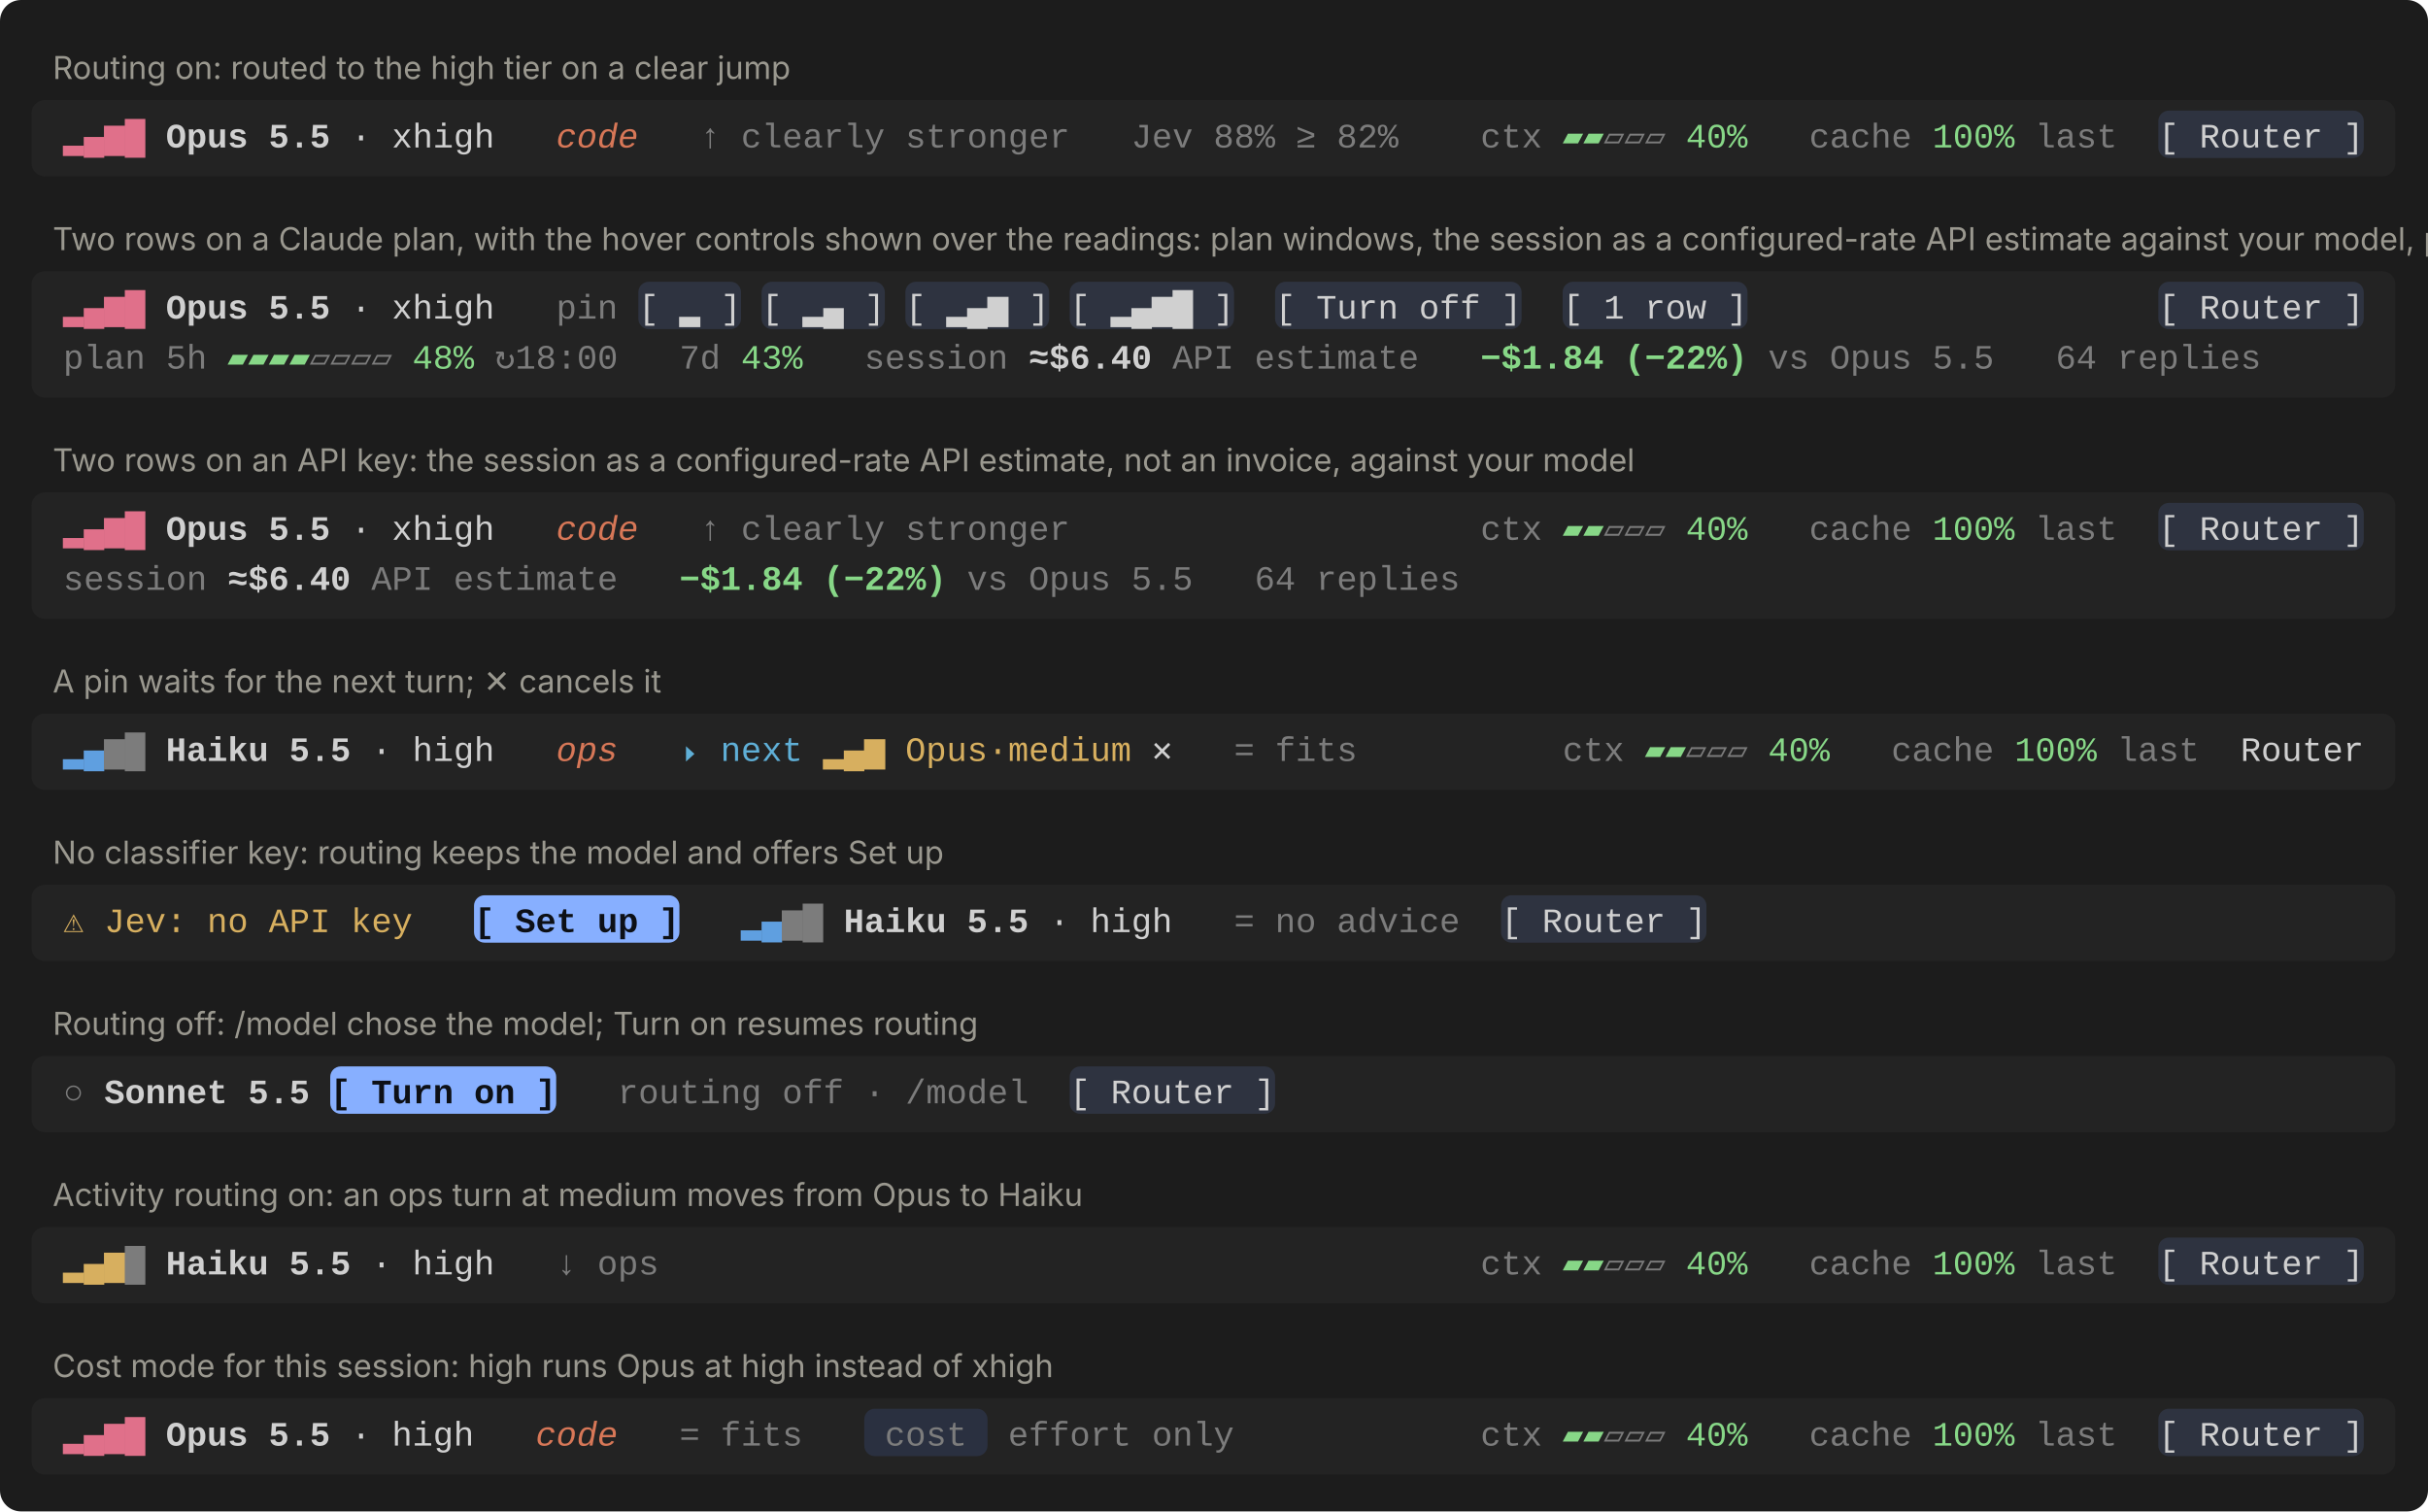
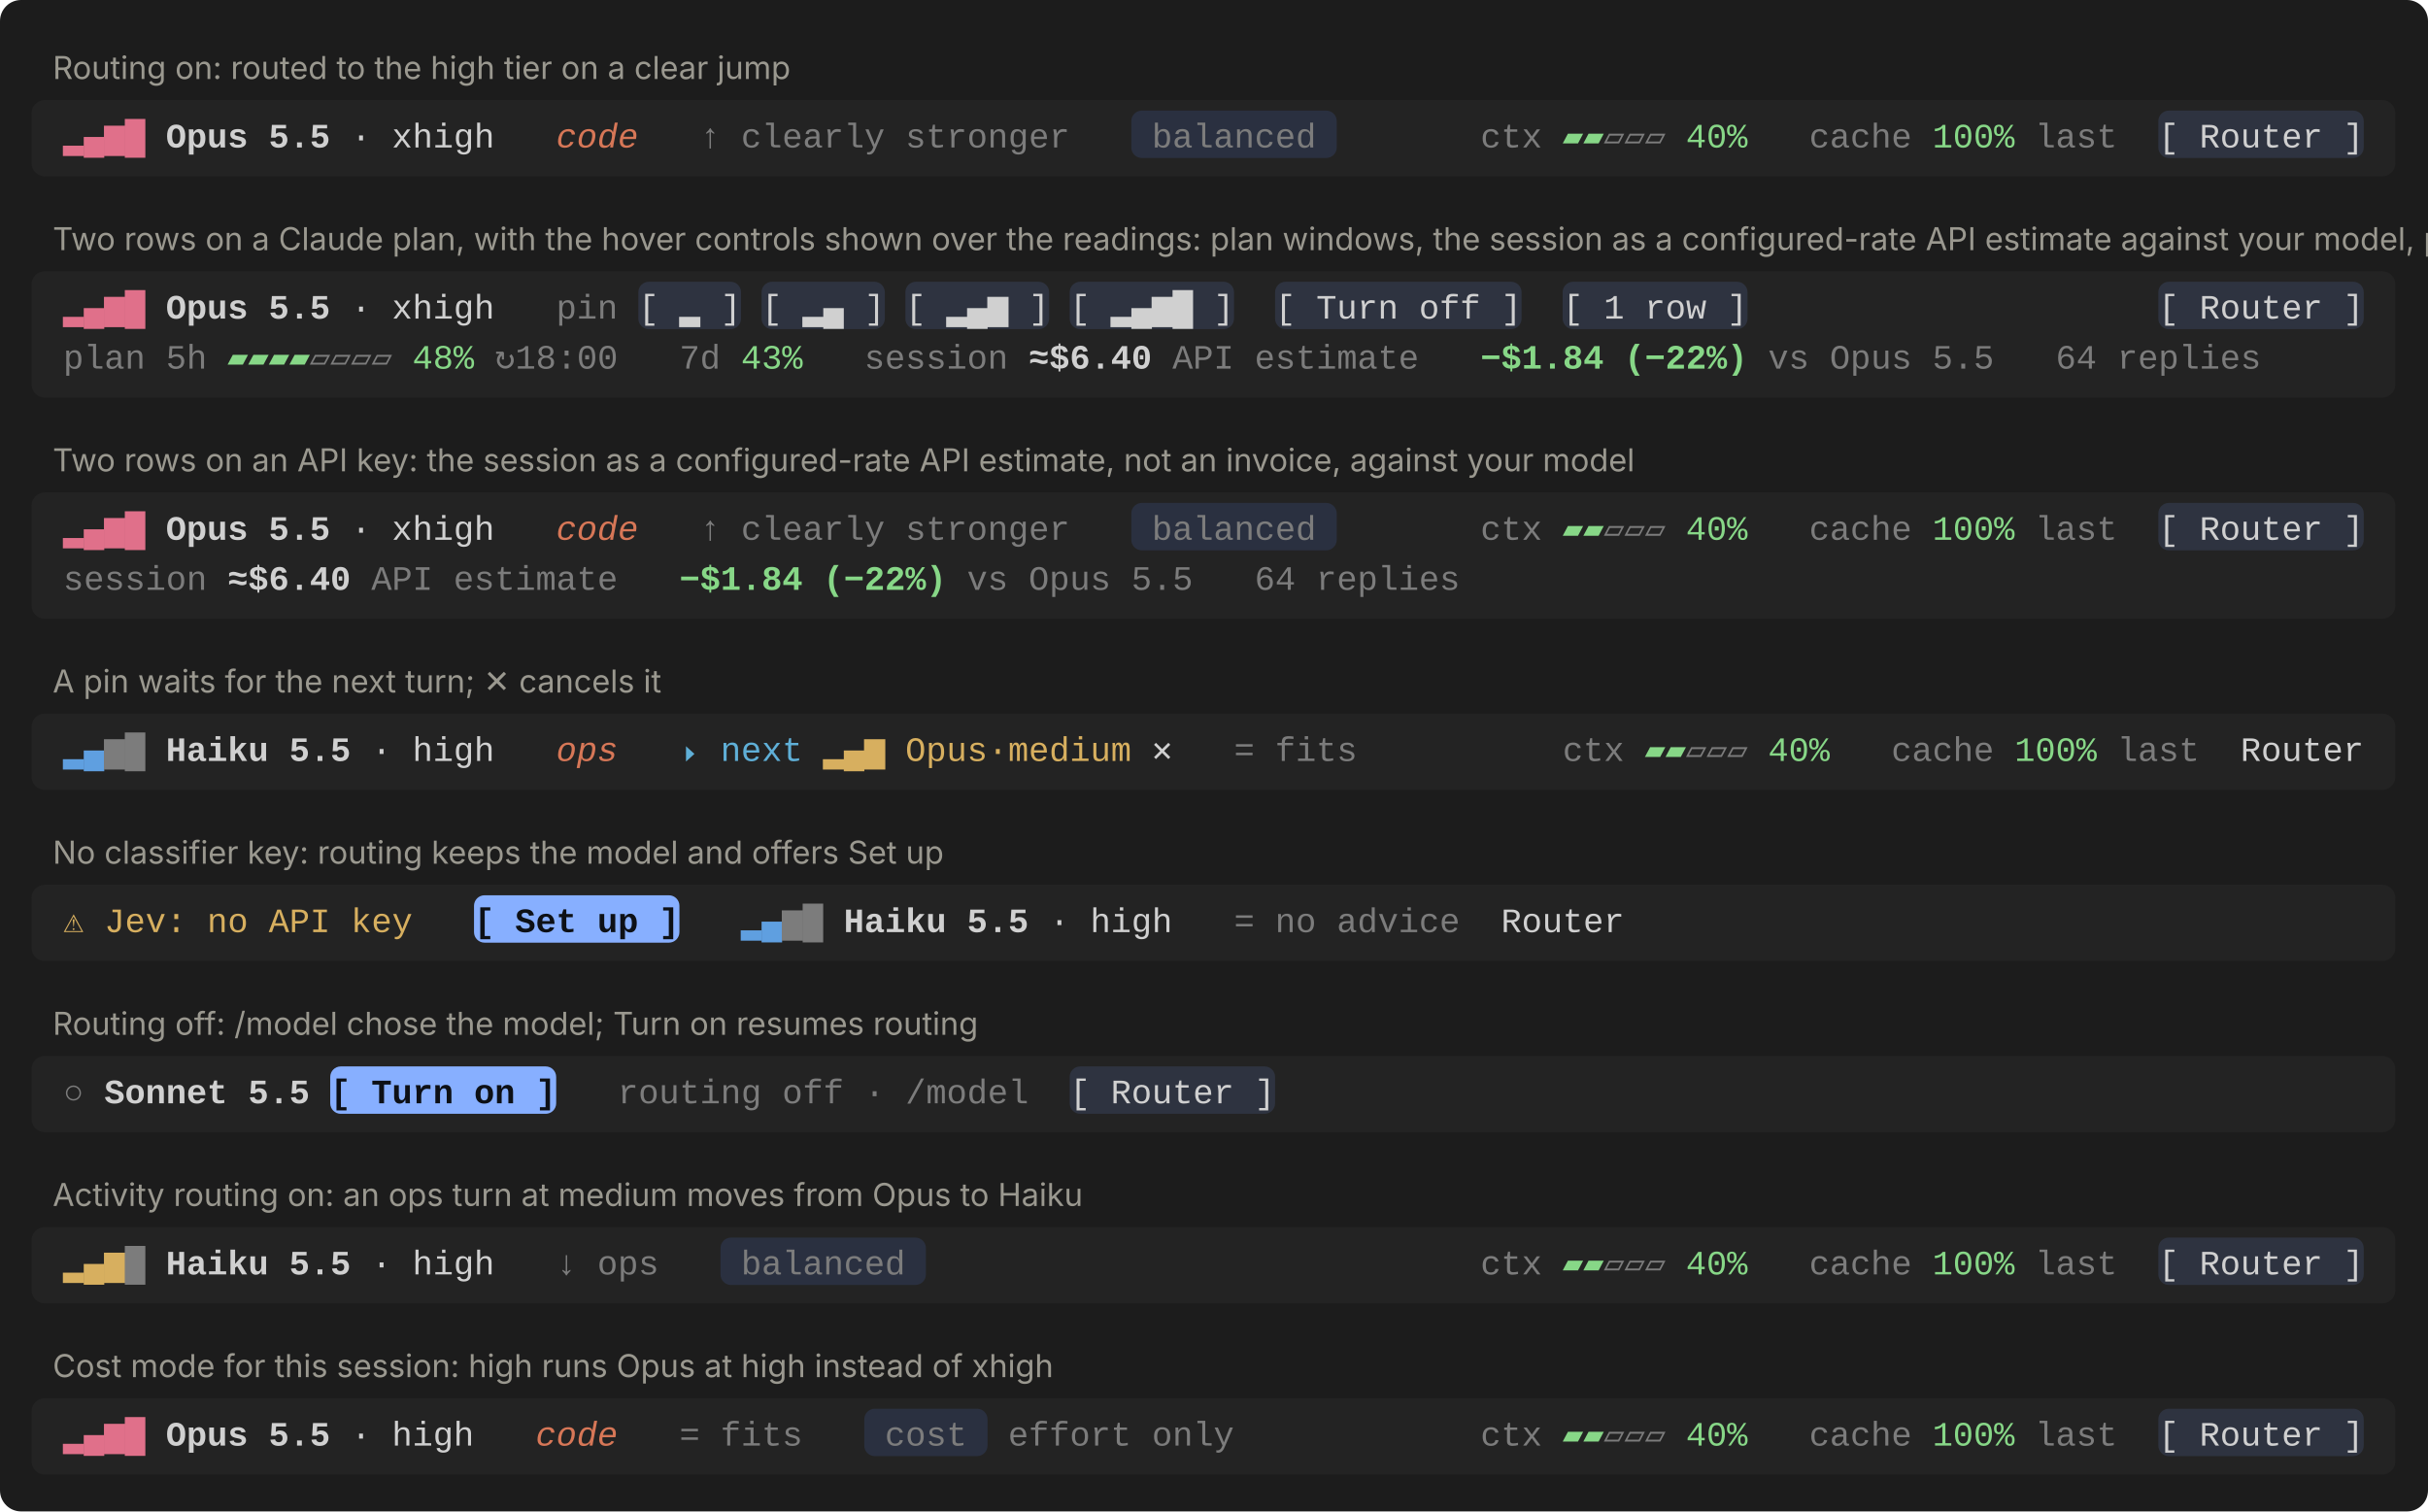
<svg xmlns="http://www.w3.org/2000/svg" viewBox="0 0 922 574" role="img" aria-labelledby="title desc">
  <style>
    text { font-family: ui-monospace, SFMono-Regular, Menlo, Consolas, 'Liberation Mono', monospace; font-size: 13px; }
    .cap { font-family: system-ui, -apple-system, 'Segoe UI', sans-serif; font-size: 12px; fill: #9a988f; }
  </style>
  <rect width="922" height="574" rx="8" fill="#1c1c1c" />
  <text class="cap" x="20" y="30">Routing on: routed to the high tier on a clear jump</text>
  <rect x="12" y="38" width="897.6" height="29" rx="5" fill="#232323" />
  <text x="24.0" y="56" fill="#e0708a" xml:space="preserve">▂</text>
  <text x="31.8" y="56" fill="#e0708a" xml:space="preserve">▄</text>
  <text x="39.6" y="56" fill="#e0708a" xml:space="preserve">▆</text>
  <text x="47.4" y="56" fill="#e0708a" xml:space="preserve">█</text>
  <text x="63.0" y="56" fill="#d0d0d0" font-weight="700" xml:space="preserve">Opus 5.5</text>
  <text x="125.4" y="56" fill="#d0d0d0" xml:space="preserve"> · xhigh</text>
  <text x="211.2" y="56" fill="#d77757" font-style="italic" xml:space="preserve">code</text>
  <text x="265.8" y="56" fill="#7c7c7c" xml:space="preserve">↑ clearly stronger</text>
-   <text x="429.6" y="56" fill="#7c7c7c" xml:space="preserve">Jev 88% ≥ 82%</text>
+   <rect x="429.6" y="42" width="78.0" height="18" rx="4" fill="#2a3040" />
+   <text x="429.6" y="56" fill="#7c7c7c" xml:space="preserve"> balanced </text>
  <text x="562.2" y="56" fill="#7c7c7c" xml:space="preserve">ctx </text>
  <text x="593.4" y="56" fill="#87d787" xml:space="preserve">▰▰</text>
  <text x="609.0" y="56" fill="#7c7c7c" xml:space="preserve">▱▱▱</text>
  <text x="632.4" y="56" fill="#87d787" xml:space="preserve"> 40%</text>
  <text x="687.0" y="56" fill="#7c7c7c" xml:space="preserve">cache </text>
  <text x="733.8" y="56" fill="#87d787" xml:space="preserve">100%</text>
  <text x="765.0" y="56" fill="#7c7c7c" xml:space="preserve"> last</text>
  <rect x="819.6" y="42" width="78.0" height="18" rx="4" fill="#2e3340" />
  <text x="819.6" y="56" fill="#d0d0d0" xml:space="preserve">[ Router ]</text>
  <text class="cap" x="20" y="95">Two rows on a Claude plan, with the hover controls shown over the readings: plan windows, the session as a configured-rate API estimate against your model, pins</text>
  <rect x="12" y="103" width="897.6" height="48" rx="5" fill="#232323" />
  <text x="24.0" y="121" fill="#e0708a" xml:space="preserve">▂</text>
  <text x="31.8" y="121" fill="#e0708a" xml:space="preserve">▄</text>
  <text x="39.6" y="121" fill="#e0708a" xml:space="preserve">▆</text>
  <text x="47.4" y="121" fill="#e0708a" xml:space="preserve">█</text>
  <text x="63.0" y="121" fill="#d0d0d0" font-weight="700" xml:space="preserve">Opus 5.5</text>
  <text x="125.4" y="121" fill="#d0d0d0" xml:space="preserve"> · xhigh</text>
  <text x="211.2" y="121" fill="#7c7c7c" xml:space="preserve">pin </text>
  <rect x="242.4" y="107" width="39.0" height="18" rx="4" fill="#2e3340" />
  <text x="242.4" y="121" fill="#d0d0d0" xml:space="preserve">[ ▂ ]</text>
  <rect x="289.2" y="107" width="46.8" height="18" rx="4" fill="#2e3340" />
  <text x="289.2" y="121" fill="#d0d0d0" xml:space="preserve">[ ▂▄ ]</text>
  <rect x="343.8" y="107" width="54.6" height="18" rx="4" fill="#2e3340" />
  <text x="343.8" y="121" fill="#d0d0d0" xml:space="preserve">[ ▂▄▆ ]</text>
  <rect x="406.2" y="107" width="62.4" height="18" rx="4" fill="#2e3340" />
  <text x="406.2" y="121" fill="#d0d0d0" xml:space="preserve">[ ▂▄▆█ ]</text>
  <rect x="484.2" y="107" width="93.6" height="18" rx="4" fill="#2e3340" />
  <text x="484.2" y="121" fill="#d0d0d0" xml:space="preserve">[ Turn off ]</text>
  <rect x="593.4" y="107" width="70.2" height="18" rx="4" fill="#2e3340" />
  <text x="593.4" y="121" fill="#d0d0d0" xml:space="preserve">[ 1 row ]</text>
  <rect x="819.6" y="107" width="78.0" height="18" rx="4" fill="#2e3340" />
  <text x="819.6" y="121" fill="#d0d0d0" xml:space="preserve">[ Router ]</text>
  <text x="24.0" y="140" fill="#7c7c7c" xml:space="preserve">plan 5h </text>
  <text x="86.4" y="140" fill="#87d787" xml:space="preserve">▰▰▰▰</text>
  <text x="117.6" y="140" fill="#7c7c7c" xml:space="preserve">▱▱▱▱</text>
  <text x="148.8" y="140" fill="#87d787" xml:space="preserve"> 48%</text>
  <text x="180.0" y="140" fill="#7c7c7c" xml:space="preserve"> ↻18:00</text>
  <text x="258.0" y="140" fill="#7c7c7c" xml:space="preserve">7d </text>
  <text x="281.4" y="140" fill="#87d787" xml:space="preserve">43%</text>
  <text x="328.2" y="140" fill="#7c7c7c" xml:space="preserve">session </text>
  <text x="390.6" y="140" fill="#d0d0d0" font-weight="700" xml:space="preserve">≈$6.40</text>
  <text x="437.4" y="140" fill="#7c7c7c" xml:space="preserve"> API estimate</text>
  <text x="562.2" y="140" fill="#87d787" font-weight="700" xml:space="preserve">−$1.84 (−22%)</text>
  <text x="663.6" y="140" fill="#7c7c7c" xml:space="preserve"> vs Opus 5.5</text>
  <text x="780.6" y="140" fill="#7c7c7c" xml:space="preserve">64 replies</text>
  <text class="cap" x="20" y="179">Two rows on an API key: the session as a configured-rate API estimate, not an invoice, against your model</text>
  <rect x="12" y="187" width="897.6" height="48" rx="5" fill="#232323" />
  <text x="24.0" y="205" fill="#e0708a" xml:space="preserve">▂</text>
  <text x="31.8" y="205" fill="#e0708a" xml:space="preserve">▄</text>
  <text x="39.6" y="205" fill="#e0708a" xml:space="preserve">▆</text>
  <text x="47.4" y="205" fill="#e0708a" xml:space="preserve">█</text>
  <text x="63.0" y="205" fill="#d0d0d0" font-weight="700" xml:space="preserve">Opus 5.5</text>
  <text x="125.4" y="205" fill="#d0d0d0" xml:space="preserve"> · xhigh</text>
  <text x="211.2" y="205" fill="#d77757" font-style="italic" xml:space="preserve">code</text>
  <text x="265.8" y="205" fill="#7c7c7c" xml:space="preserve">↑ clearly stronger</text>
+   <rect x="429.6" y="191" width="78.0" height="18" rx="4" fill="#2a3040" />
+   <text x="429.6" y="205" fill="#7c7c7c" xml:space="preserve"> balanced </text>
  <text x="562.2" y="205" fill="#7c7c7c" xml:space="preserve">ctx </text>
  <text x="593.4" y="205" fill="#87d787" xml:space="preserve">▰▰</text>
  <text x="609.0" y="205" fill="#7c7c7c" xml:space="preserve">▱▱▱</text>
  <text x="632.4" y="205" fill="#87d787" xml:space="preserve"> 40%</text>
  <text x="687.0" y="205" fill="#7c7c7c" xml:space="preserve">cache </text>
  <text x="733.8" y="205" fill="#87d787" xml:space="preserve">100%</text>
  <text x="765.0" y="205" fill="#7c7c7c" xml:space="preserve"> last</text>
  <rect x="819.6" y="191" width="78.0" height="18" rx="4" fill="#2e3340" />
  <text x="819.6" y="205" fill="#d0d0d0" xml:space="preserve">[ Router ]</text>
  <text x="24.0" y="224" fill="#7c7c7c" xml:space="preserve">session </text>
  <text x="86.4" y="224" fill="#d0d0d0" font-weight="700" xml:space="preserve">≈$6.40</text>
  <text x="133.2" y="224" fill="#7c7c7c" xml:space="preserve"> API estimate</text>
  <text x="258.0" y="224" fill="#87d787" font-weight="700" xml:space="preserve">−$1.84 (−22%)</text>
  <text x="359.4" y="224" fill="#7c7c7c" xml:space="preserve"> vs Opus 5.5</text>
  <text x="476.4" y="224" fill="#7c7c7c" xml:space="preserve">64 replies</text>
  <text class="cap" x="20" y="263">A pin waits for the next turn; ✕ cancels it</text>
  <rect x="12" y="271" width="897.6" height="29" rx="5" fill="#232323" />
  <text x="24.0" y="289" fill="#5f9fe0" xml:space="preserve">▂</text>
  <text x="31.8" y="289" fill="#5f9fe0" xml:space="preserve">▄</text>
  <text x="39.6" y="289" fill="#7c7c7c" xml:space="preserve">▆</text>
  <text x="47.4" y="289" fill="#7c7c7c" xml:space="preserve">█</text>
  <text x="63.0" y="289" fill="#d0d0d0" font-weight="700" xml:space="preserve">Haiku 5.5</text>
  <text x="133.2" y="289" fill="#d0d0d0" xml:space="preserve"> · high</text>
  <text x="211.2" y="289" fill="#d77757" font-style="italic" xml:space="preserve">ops</text>
  <text x="258.0" y="289" fill="#5fafd7" xml:space="preserve">⏵ next </text>
  <text x="312.6" y="289" fill="#d7af5f" xml:space="preserve">▂▄▆</text>
  <text x="336.0" y="289" fill="#d7af5f" xml:space="preserve"> Opus·medium</text>
  <text x="437.4" y="289" fill="#d0d0d0" xml:space="preserve">✕</text>
  <text x="468.6" y="289" fill="#7c7c7c" xml:space="preserve">= fits</text>
  <text x="593.4" y="289" fill="#7c7c7c" xml:space="preserve">ctx </text>
  <text x="624.6" y="289" fill="#87d787" xml:space="preserve">▰▰</text>
  <text x="640.2" y="289" fill="#7c7c7c" xml:space="preserve">▱▱▱</text>
  <text x="663.6" y="289" fill="#87d787" xml:space="preserve"> 40%</text>
  <text x="718.2" y="289" fill="#7c7c7c" xml:space="preserve">cache </text>
  <text x="765.0" y="289" fill="#87d787" xml:space="preserve">100%</text>
  <text x="796.2" y="289" fill="#7c7c7c" xml:space="preserve"> last</text>
  <text x="850.8" y="289" fill="#d0d0d0" xml:space="preserve">Router</text>
  <text class="cap" x="20" y="328">No classifier key: routing keeps the model and offers Set up</text>
  <rect x="12" y="336" width="897.6" height="29" rx="5" fill="#232323" />
  <text x="24.0" y="354" fill="#d7af5f" xml:space="preserve">⚠ Jev: no API key</text>
  <rect x="180.0" y="340" width="78.0" height="18" rx="4" fill="#87afff" />
  <text x="180.0" y="354" fill="#0d1016" font-weight="700" xml:space="preserve">[ Set up ]</text>
  <text x="281.4" y="354" fill="#5f9fe0" xml:space="preserve">▂</text>
  <text x="289.2" y="354" fill="#5f9fe0" xml:space="preserve">▄</text>
  <text x="297.0" y="354" fill="#7c7c7c" xml:space="preserve">▆</text>
  <text x="304.8" y="354" fill="#7c7c7c" xml:space="preserve">█</text>
  <text x="320.4" y="354" fill="#d0d0d0" font-weight="700" xml:space="preserve">Haiku 5.5</text>
  <text x="390.6" y="354" fill="#d0d0d0" xml:space="preserve"> · high</text>
  <text x="468.6" y="354" fill="#7c7c7c" xml:space="preserve">= no advice</text>
-   <rect x="570.0" y="340" width="78.0" height="18" rx="4" fill="#2e3340" />
-   <text x="570.0" y="354" fill="#d0d0d0" xml:space="preserve">[ Router ]</text>
+   <text x="570.0" y="354" fill="#d0d0d0" xml:space="preserve">Router</text>
  <text class="cap" x="20" y="393">Routing off: /model chose the model; Turn on resumes routing</text>
  <rect x="12" y="401" width="897.6" height="29" rx="5" fill="#232323" />
  <text x="24.0" y="419" fill="#7c7c7c" xml:space="preserve">○ </text>
  <text x="39.6" y="419" fill="#d0d0d0" font-weight="700" xml:space="preserve">Sonnet 5.5</text>
  <rect x="125.4" y="405" width="85.8" height="18" rx="4" fill="#87afff" />
  <text x="125.4" y="419" fill="#0d1016" font-weight="700" xml:space="preserve">[ Turn on ]</text>
  <text x="234.6" y="419" fill="#7c7c7c" xml:space="preserve">routing off · /model</text>
  <rect x="406.2" y="405" width="78.0" height="18" rx="4" fill="#2e3340" />
  <text x="406.2" y="419" fill="#d0d0d0" xml:space="preserve">[ Router ]</text>
  <text class="cap" x="20" y="458">Activity routing on: an ops turn at medium moves from Opus to Haiku</text>
  <rect x="12" y="466" width="897.6" height="29" rx="5" fill="#232323" />
  <text x="24.0" y="484" fill="#d7af5f" xml:space="preserve">▂</text>
  <text x="31.8" y="484" fill="#d7af5f" xml:space="preserve">▄</text>
  <text x="39.6" y="484" fill="#d7af5f" xml:space="preserve">▆</text>
  <text x="47.4" y="484" fill="#7c7c7c" xml:space="preserve">█</text>
  <text x="63.0" y="484" fill="#d0d0d0" font-weight="700" xml:space="preserve">Haiku 5.5</text>
  <text x="133.2" y="484" fill="#d0d0d0" xml:space="preserve"> · high</text>
  <text x="211.2" y="484" fill="#7c7c7c" xml:space="preserve">↓ ops</text>
+   <rect x="273.6" y="470" width="78.0" height="18" rx="4" fill="#2a3040" />
+   <text x="273.6" y="484" fill="#7c7c7c" xml:space="preserve"> balanced </text>
  <text x="562.2" y="484" fill="#7c7c7c" xml:space="preserve">ctx </text>
  <text x="593.4" y="484" fill="#87d787" xml:space="preserve">▰▰</text>
  <text x="609.0" y="484" fill="#7c7c7c" xml:space="preserve">▱▱▱</text>
  <text x="632.4" y="484" fill="#87d787" xml:space="preserve"> 40%</text>
  <text x="687.0" y="484" fill="#7c7c7c" xml:space="preserve">cache </text>
  <text x="733.8" y="484" fill="#87d787" xml:space="preserve">100%</text>
  <text x="765.0" y="484" fill="#7c7c7c" xml:space="preserve"> last</text>
  <rect x="819.6" y="470" width="78.0" height="18" rx="4" fill="#2e3340" />
  <text x="819.6" y="484" fill="#d0d0d0" xml:space="preserve">[ Router ]</text>
  <text class="cap" x="20" y="523">Cost mode for this session: high runs Opus at high instead of xhigh</text>
  <rect x="12" y="531" width="897.6" height="29" rx="5" fill="#232323" />
  <text x="24.0" y="549" fill="#e0708a" xml:space="preserve">▂</text>
  <text x="31.8" y="549" fill="#e0708a" xml:space="preserve">▄</text>
  <text x="39.6" y="549" fill="#e0708a" xml:space="preserve">▆</text>
  <text x="47.4" y="549" fill="#e0708a" xml:space="preserve">█</text>
  <text x="63.0" y="549" fill="#d0d0d0" font-weight="700" xml:space="preserve">Opus 5.5</text>
  <text x="125.4" y="549" fill="#d0d0d0" xml:space="preserve"> · high</text>
  <text x="203.4" y="549" fill="#d77757" font-style="italic" xml:space="preserve">code</text>
  <text x="258.0" y="549" fill="#7c7c7c" xml:space="preserve">= fits</text>
  <rect x="328.2" y="535" width="46.8" height="18" rx="4" fill="#2a3040" />
  <text x="328.2" y="549" fill="#7c7c7c" xml:space="preserve"> cost </text>
  <text x="375.0" y="549" fill="#7c7c7c" xml:space="preserve"> effort only</text>
  <text x="562.2" y="549" fill="#7c7c7c" xml:space="preserve">ctx </text>
  <text x="593.4" y="549" fill="#87d787" xml:space="preserve">▰▰</text>
  <text x="609.0" y="549" fill="#7c7c7c" xml:space="preserve">▱▱▱</text>
  <text x="632.4" y="549" fill="#87d787" xml:space="preserve"> 40%</text>
  <text x="687.0" y="549" fill="#7c7c7c" xml:space="preserve">cache </text>
  <text x="733.8" y="549" fill="#87d787" xml:space="preserve">100%</text>
  <text x="765.0" y="549" fill="#7c7c7c" xml:space="preserve"> last</text>
  <rect x="819.6" y="535" width="78.0" height="18" rx="4" fill="#2e3340" />
  <text x="819.6" y="549" fill="#d0d0d0" xml:space="preserve">[ Router ]</text>
</svg>
